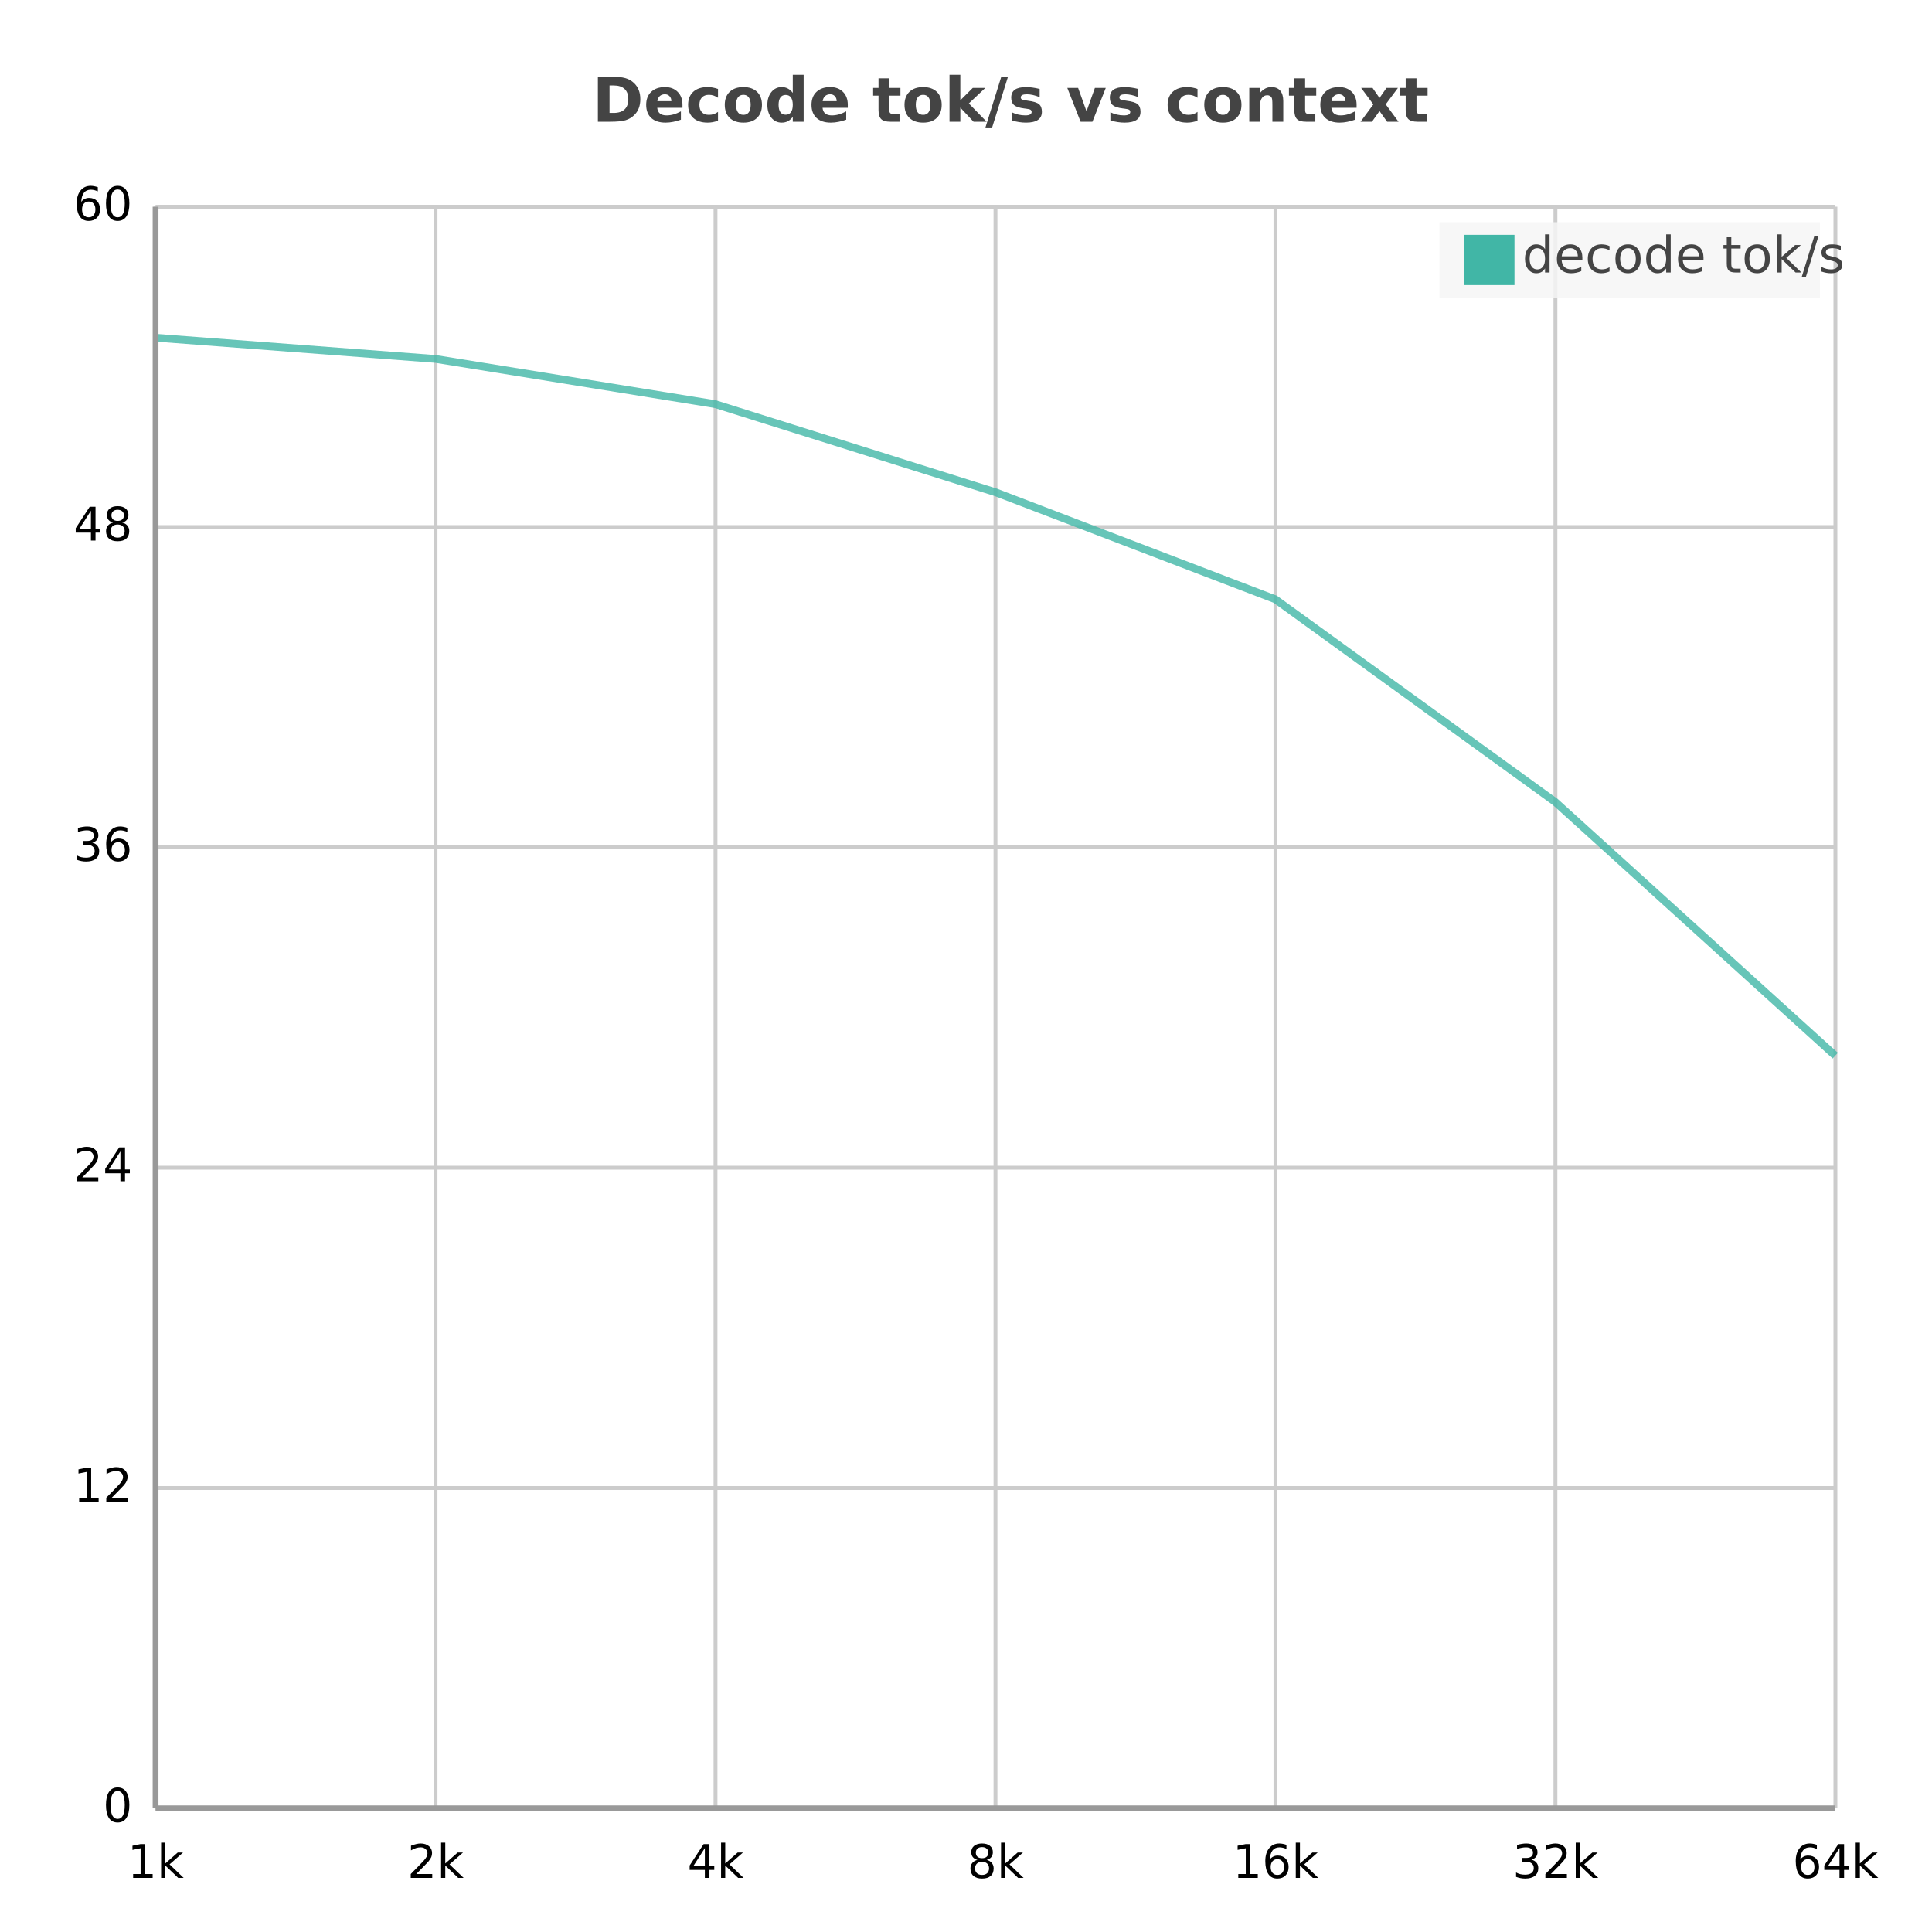
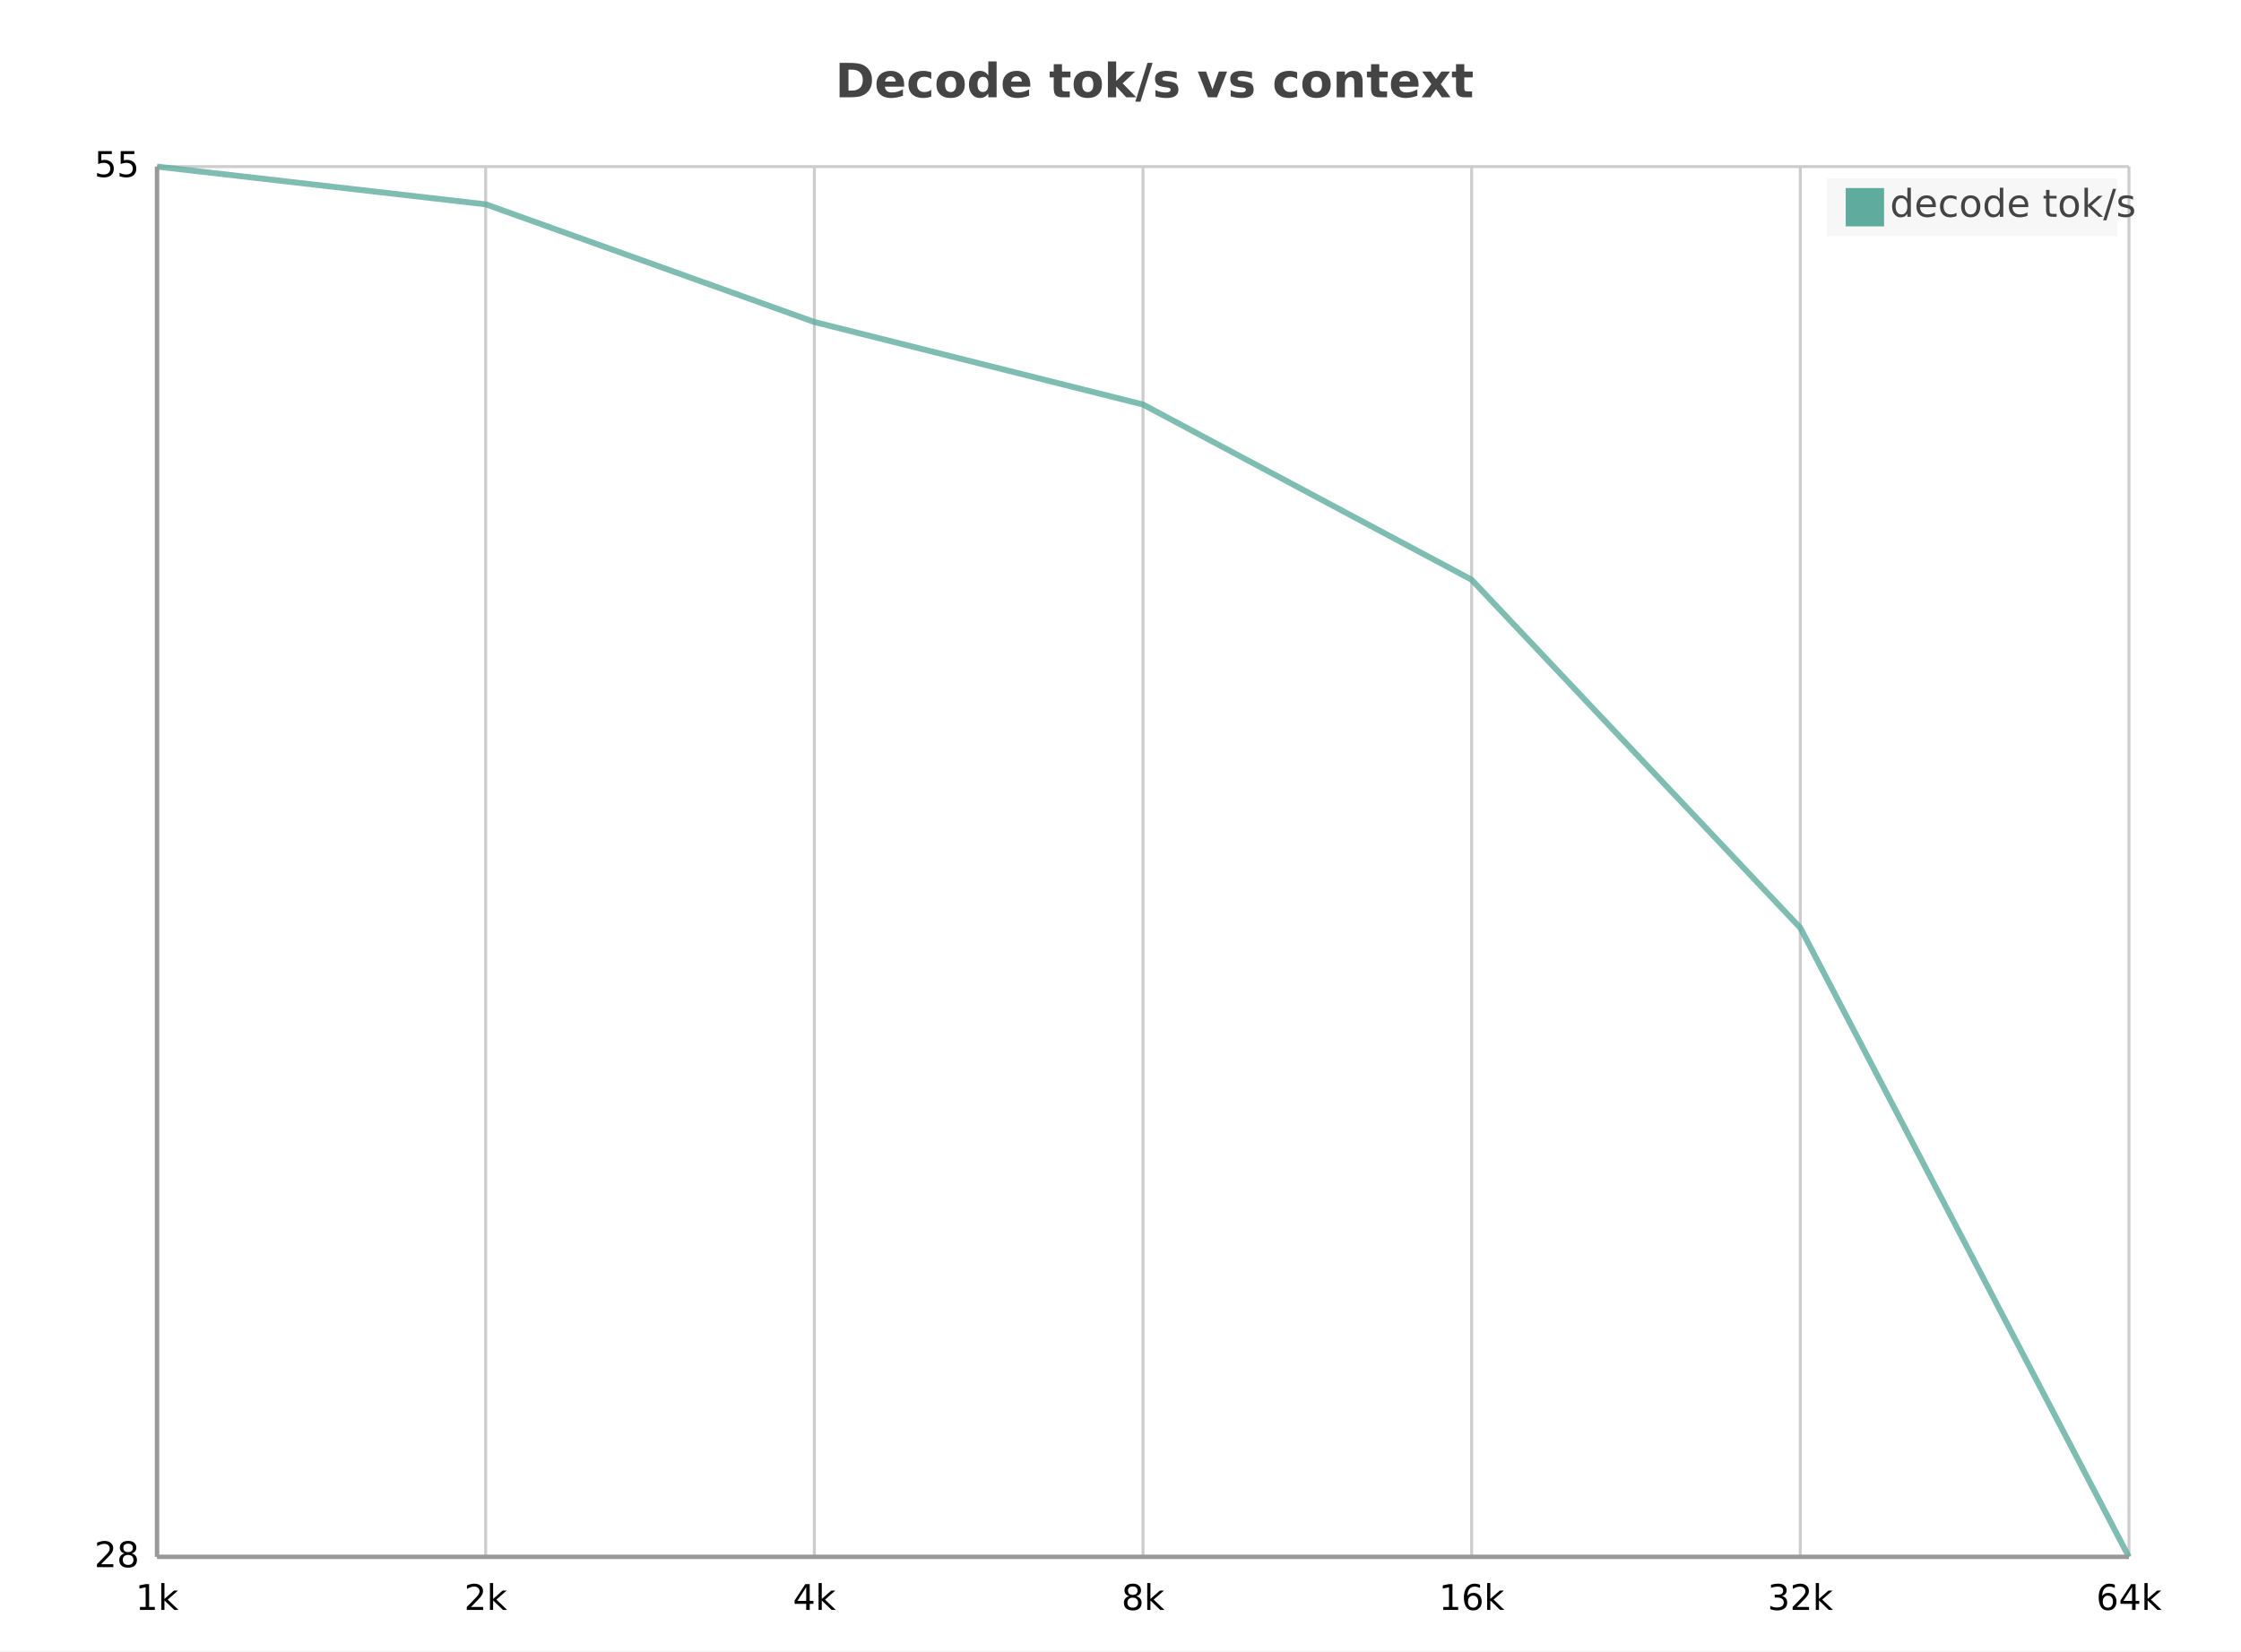
- <svg xmlns="http://www.w3.org/2000/svg" width="500" height="500" viewBox="0 0 500 500">
-   <path fill="#FFFFFF" d="M0 0 h500 v500 h-500 v-500Z" />
-   <text transform="translate(-96.735, 19)" fill="#444444" font-family="DejaVu Sans, sans-serif" font-weight="bold" font-size="16" x="250.0" y="12.5">Decode tok/s vs context</text>
+ <svg xmlns="http://www.w3.org/2000/svg" width="760" height="560" viewBox="0 0 760 560">
+   <path fill="#FFFFFF" d="M0 0 h760 v560 h-760 v-560Z" />
+   <text transform="translate(-96.735, 19)" fill="#444444" font-family="DejaVu Sans, sans-serif" font-weight="bold" font-size="16" x="380.0" y="14.0">Decode tok/s vs context</text>
  <defs>
    <clipPath id="plot-clip">
-       <rect x="0" y="0" width="434.74" height="414.5" />
+       <rect x="0" y="0" width="668.74" height="471.5" />
    </clipPath>
  </defs>
  <g>
-     <path stroke="#cccccc" stroke-dasharray="None" d="M0 0.0 h434.74 M0 82.9 h434.74 M0 165.8 h434.74 M0 248.7 h434.74 M0 331.6 h434.74 M0 414.5 h434.74" transform="translate(40.26, 53.5)" />
-     <g font-size="12" font-family="DejaVu Sans, sans-serif" fill="#000000" transform="translate(34.26, 53.5)">
-       <text x="0" y="0.0" transform="translate(-15.26, 3.5)">60</text>
-       <text x="0" y="82.9" transform="translate(-15.26, 3.5)">48</text>
-       <text x="0" y="165.8" transform="translate(-15.26, 3.5)">36</text>
-       <text x="0" y="248.7" transform="translate(-15.26, 3.5)">24</text>
-       <text x="0" y="331.6" transform="translate(-15.26, 3.5)">12</text>
-       <text x="0" y="414.5" transform="translate(-7.63, 3.5)">0</text>
+     <path stroke="#cccccc" stroke-dasharray="None" d="M0 471.5 h668.74 M0 0.0 h668.74" transform="translate(53.26, 56.5)" />
+     <g font-size="12" font-family="DejaVu Sans, sans-serif" fill="#000000" transform="translate(47.26, 56.5)">
+       <text x="0" y="471.5" transform="translate(-15.26, 3.5)">28</text>
+       <text x="0" y="0.0" transform="translate(-15.26, 3.5)">55</text>
    </g>
  </g>
  <g>
-     <path stroke="#cccccc" stroke-dasharray="None" d="M0.0 0 v414.5 M72.457 0 v414.5 M144.913 0 v414.5 M217.37 0 v414.5 M289.827 0 v414.5 M362.283 0 v414.5 M434.74 0 v414.5" transform="translate(40.26, 53.5)" />
-     <g font-size="12" font-family="DejaVu Sans, sans-serif" fill="#000000" transform="translate(40.26, 71.5)">
-       <text x="0.0" y="414.5" transform="translate(-7.29, 0)">1k</text>
-       <text x="72.457" y="414.5" transform="translate(-7.29, 0)">2k</text>
-       <text x="144.913" y="414.5" transform="translate(-7.29, 0)">4k</text>
-       <text x="217.37" y="414.5" transform="translate(-7.29, 0)">8k</text>
-       <text x="289.827" y="414.5" transform="translate(-11.105, 0)">16k</text>
-       <text x="362.283" y="414.5" transform="translate(-11.105, 0)">32k</text>
-       <text x="434.74" y="414.5" transform="translate(-11.105, 0)">64k</text>
+     <path stroke="#cccccc" stroke-dasharray="None" d="M0.0 0 v471.5 M111.457 0 v471.5 M222.913 0 v471.5 M334.37 0 v471.5 M445.827 0 v471.5 M557.283 0 v471.5 M668.74 0 v471.5" transform="translate(53.26, 56.5)" />
+     <g font-size="12" font-family="DejaVu Sans, sans-serif" fill="#000000" transform="translate(53.26, 74.5)">
+       <text x="0.0" y="471.5" transform="translate(-7.29, 0)">1k</text>
+       <text x="111.457" y="471.5" transform="translate(-7.29, 0)">2k</text>
+       <text x="222.913" y="471.5" transform="translate(-7.29, 0)">4k</text>
+       <text x="334.37" y="471.5" transform="translate(-7.29, 0)">8k</text>
+       <text x="445.827" y="471.5" transform="translate(-11.105, 0)">16k</text>
+       <text x="557.283" y="471.5" transform="translate(-11.105, 0)">32k</text>
+       <text x="668.74" y="471.5" transform="translate(-11.105, 0)">64k</text>
    </g>
  </g>
-   <g opacity="0.8" transform="translate(-25.0, -32) rotate(180, 250.0, 250.0) scale(-1, 1) translate(-434.74, 0)">
-     <g fill="white" stroke="#41b6a6" stroke-width="2">
-       <path d="M0.0 380.6 L72.5 375.1 L144.9 363.4 L217.4 340.6 L289.8 312.9 L362.3 260.4 L434.7 194.8" fill="none" />
+   <g opacity="0.8" transform="translate(-38.0, -32) rotate(180, 380.0, 280.0) scale(-1, 1) translate(-668.74, 0)">
+     <g fill="white" stroke="#5fab9e" stroke-width="2">
+       <path d="M0.0 471.5 L111.5 458.7 L222.9 418.8 L334.4 390.8 L445.8 331.4 L557.3 213.3 L668.7 0.0" fill="none" />
    </g>
  </g>
  <g>
-     <rect transform="translate(-6.42225, -1.275)" x="378.948" y="58.775" width="98.475" height="19.55" fill="#f5f5f5" fill-opacity="0.85" stroke="none" />
+     <rect transform="translate(-6.42225, -1.275)" x="625.948" y="61.775" width="98.475" height="19.55" fill="#f5f5f5" fill-opacity="0.85" stroke="none" />
    <g>
-       <rect y="60.775" x="378.948" width="13" height="13" fill="#41b6a6" />
-       <text y="70.525" x="393.948" font-size="13" font-family="DejaVu Sans, sans-serif" fill="#444444">decode tok/s</text>
+       <rect y="63.775" x="625.948" width="13" height="13" fill="#5fab9e" />
+       <text y="73.525" x="640.948" font-size="13" font-family="DejaVu Sans, sans-serif" fill="#444444">decode tok/s</text>
    </g>
  </g>
-   <path d="M40.26 53.5 v414.5 M40.26 468.0 h434.74" stroke="#999" stroke-width="1.5" fill="none" />
+   <path d="M53.26 56.5 v471.5 M53.26 528.0 h668.74" stroke="#999" stroke-width="1.5" fill="none" />
</svg>
